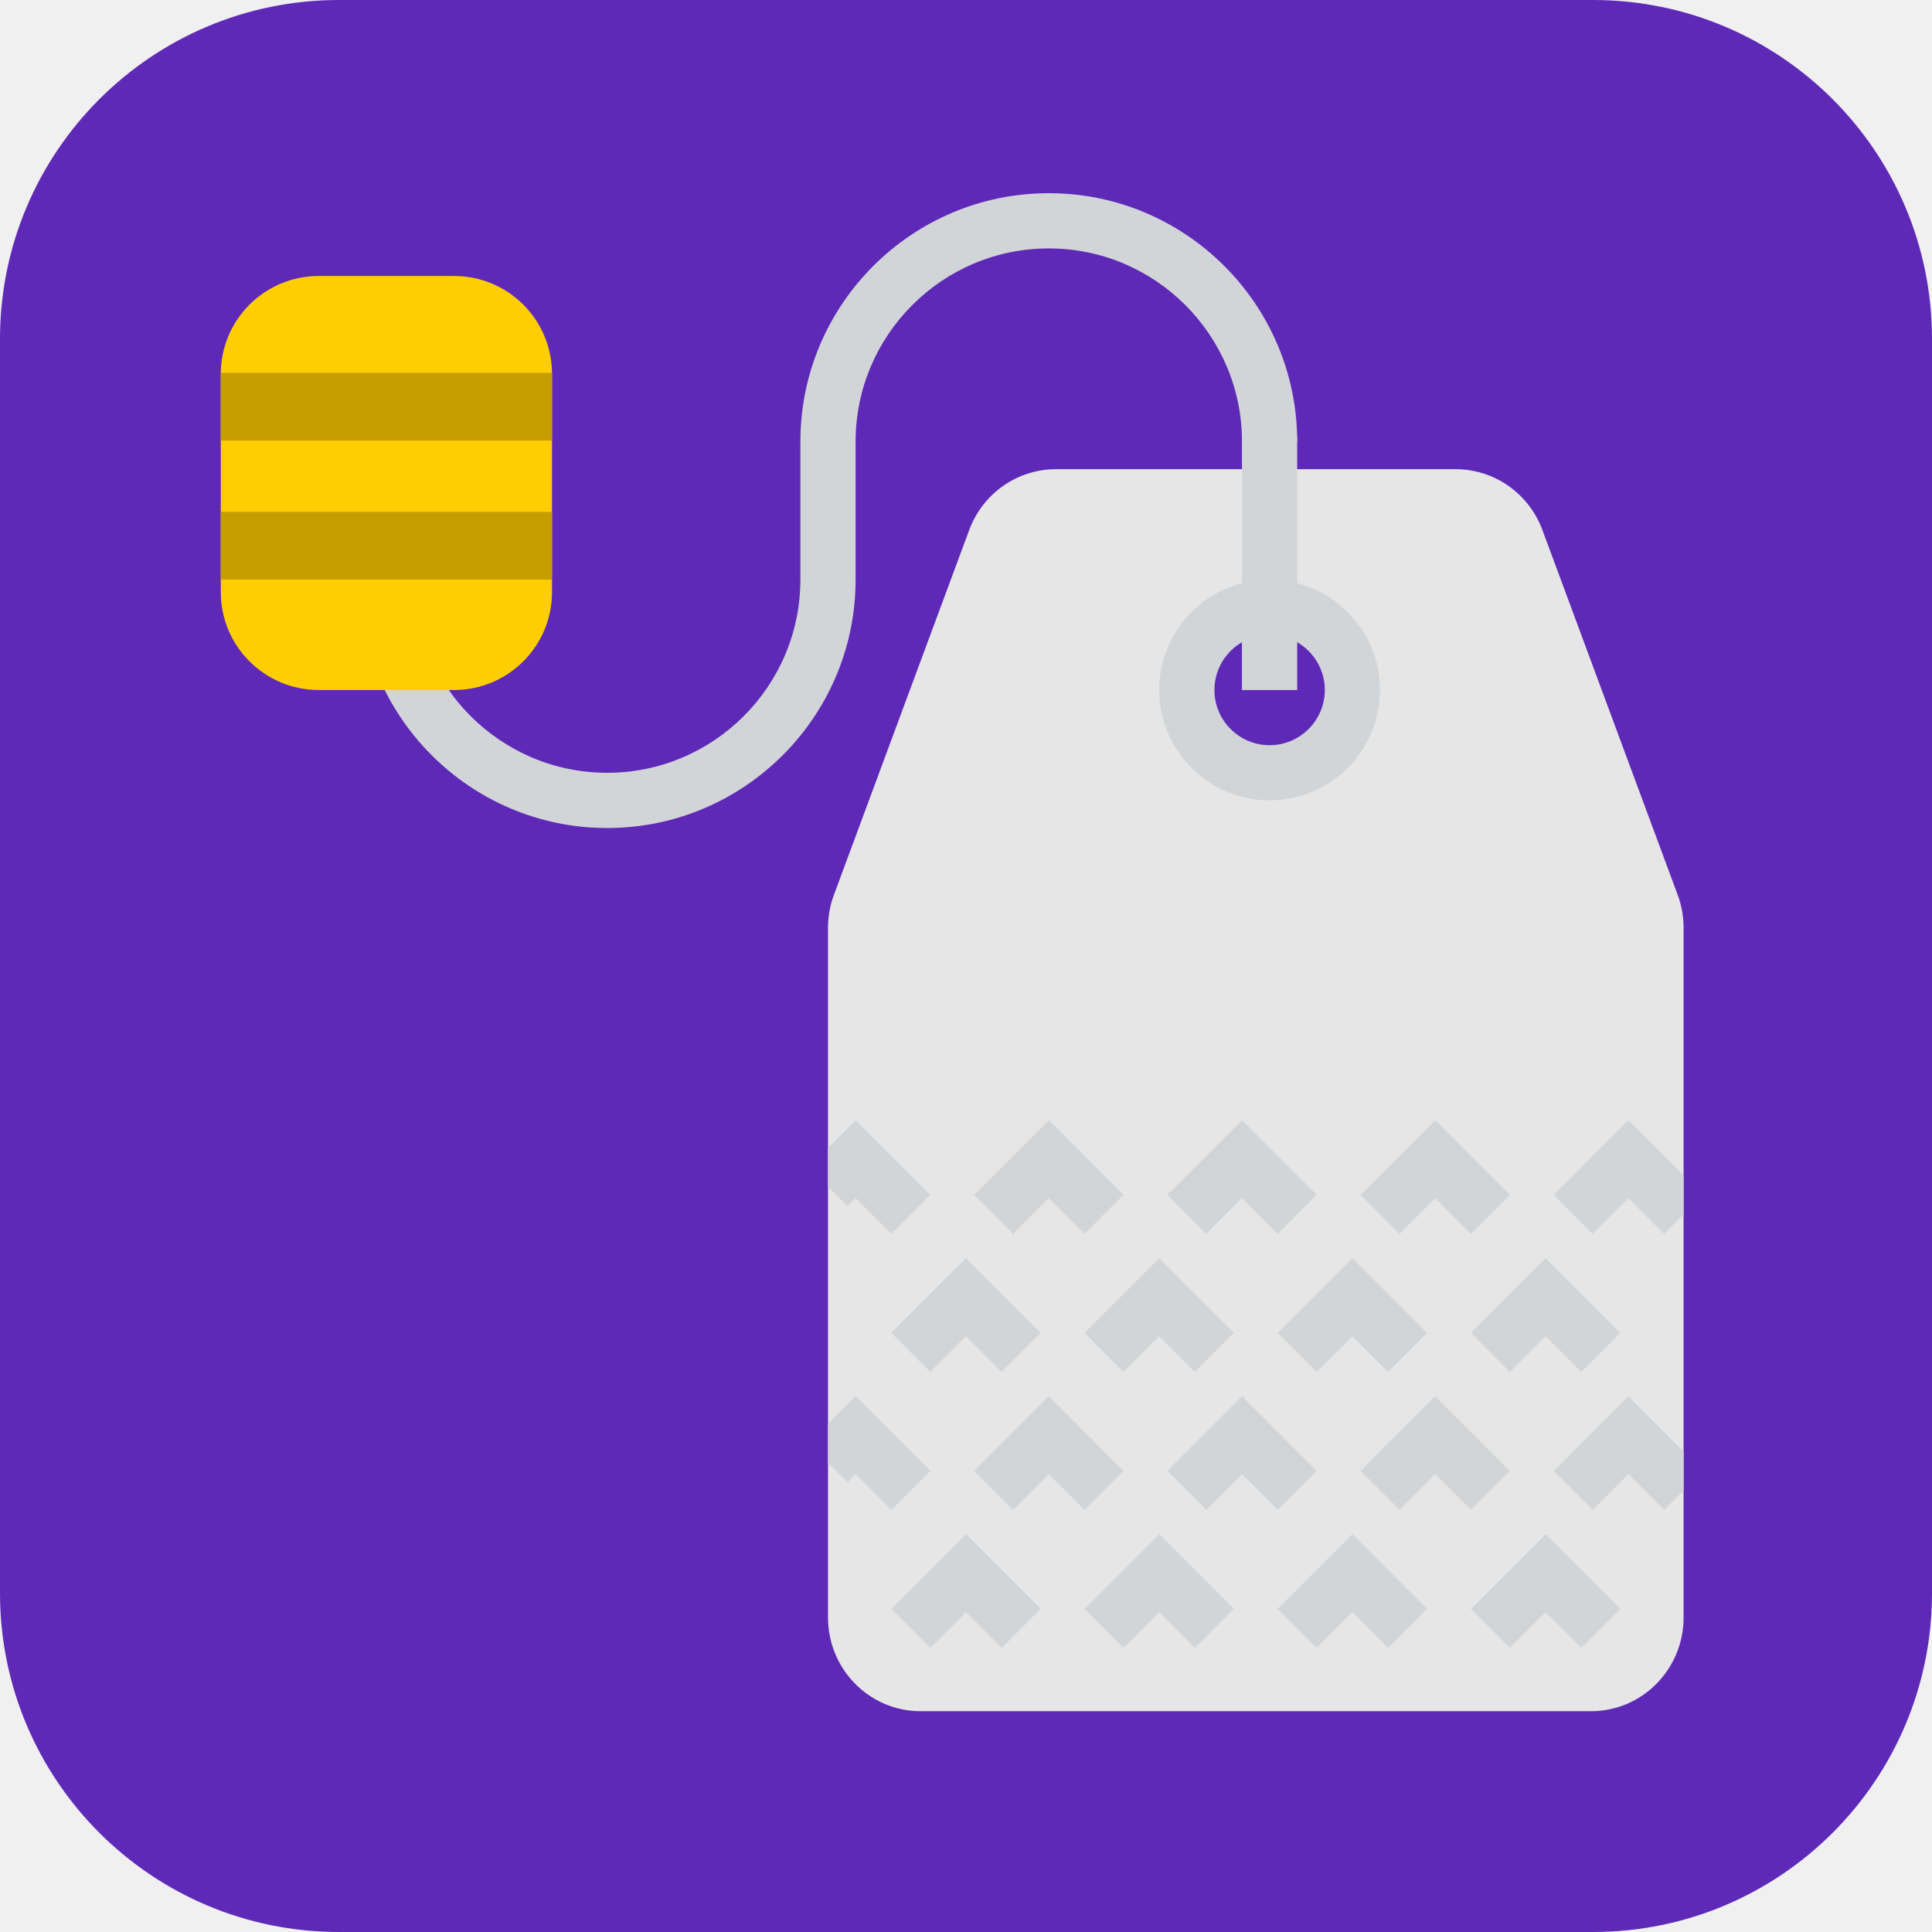
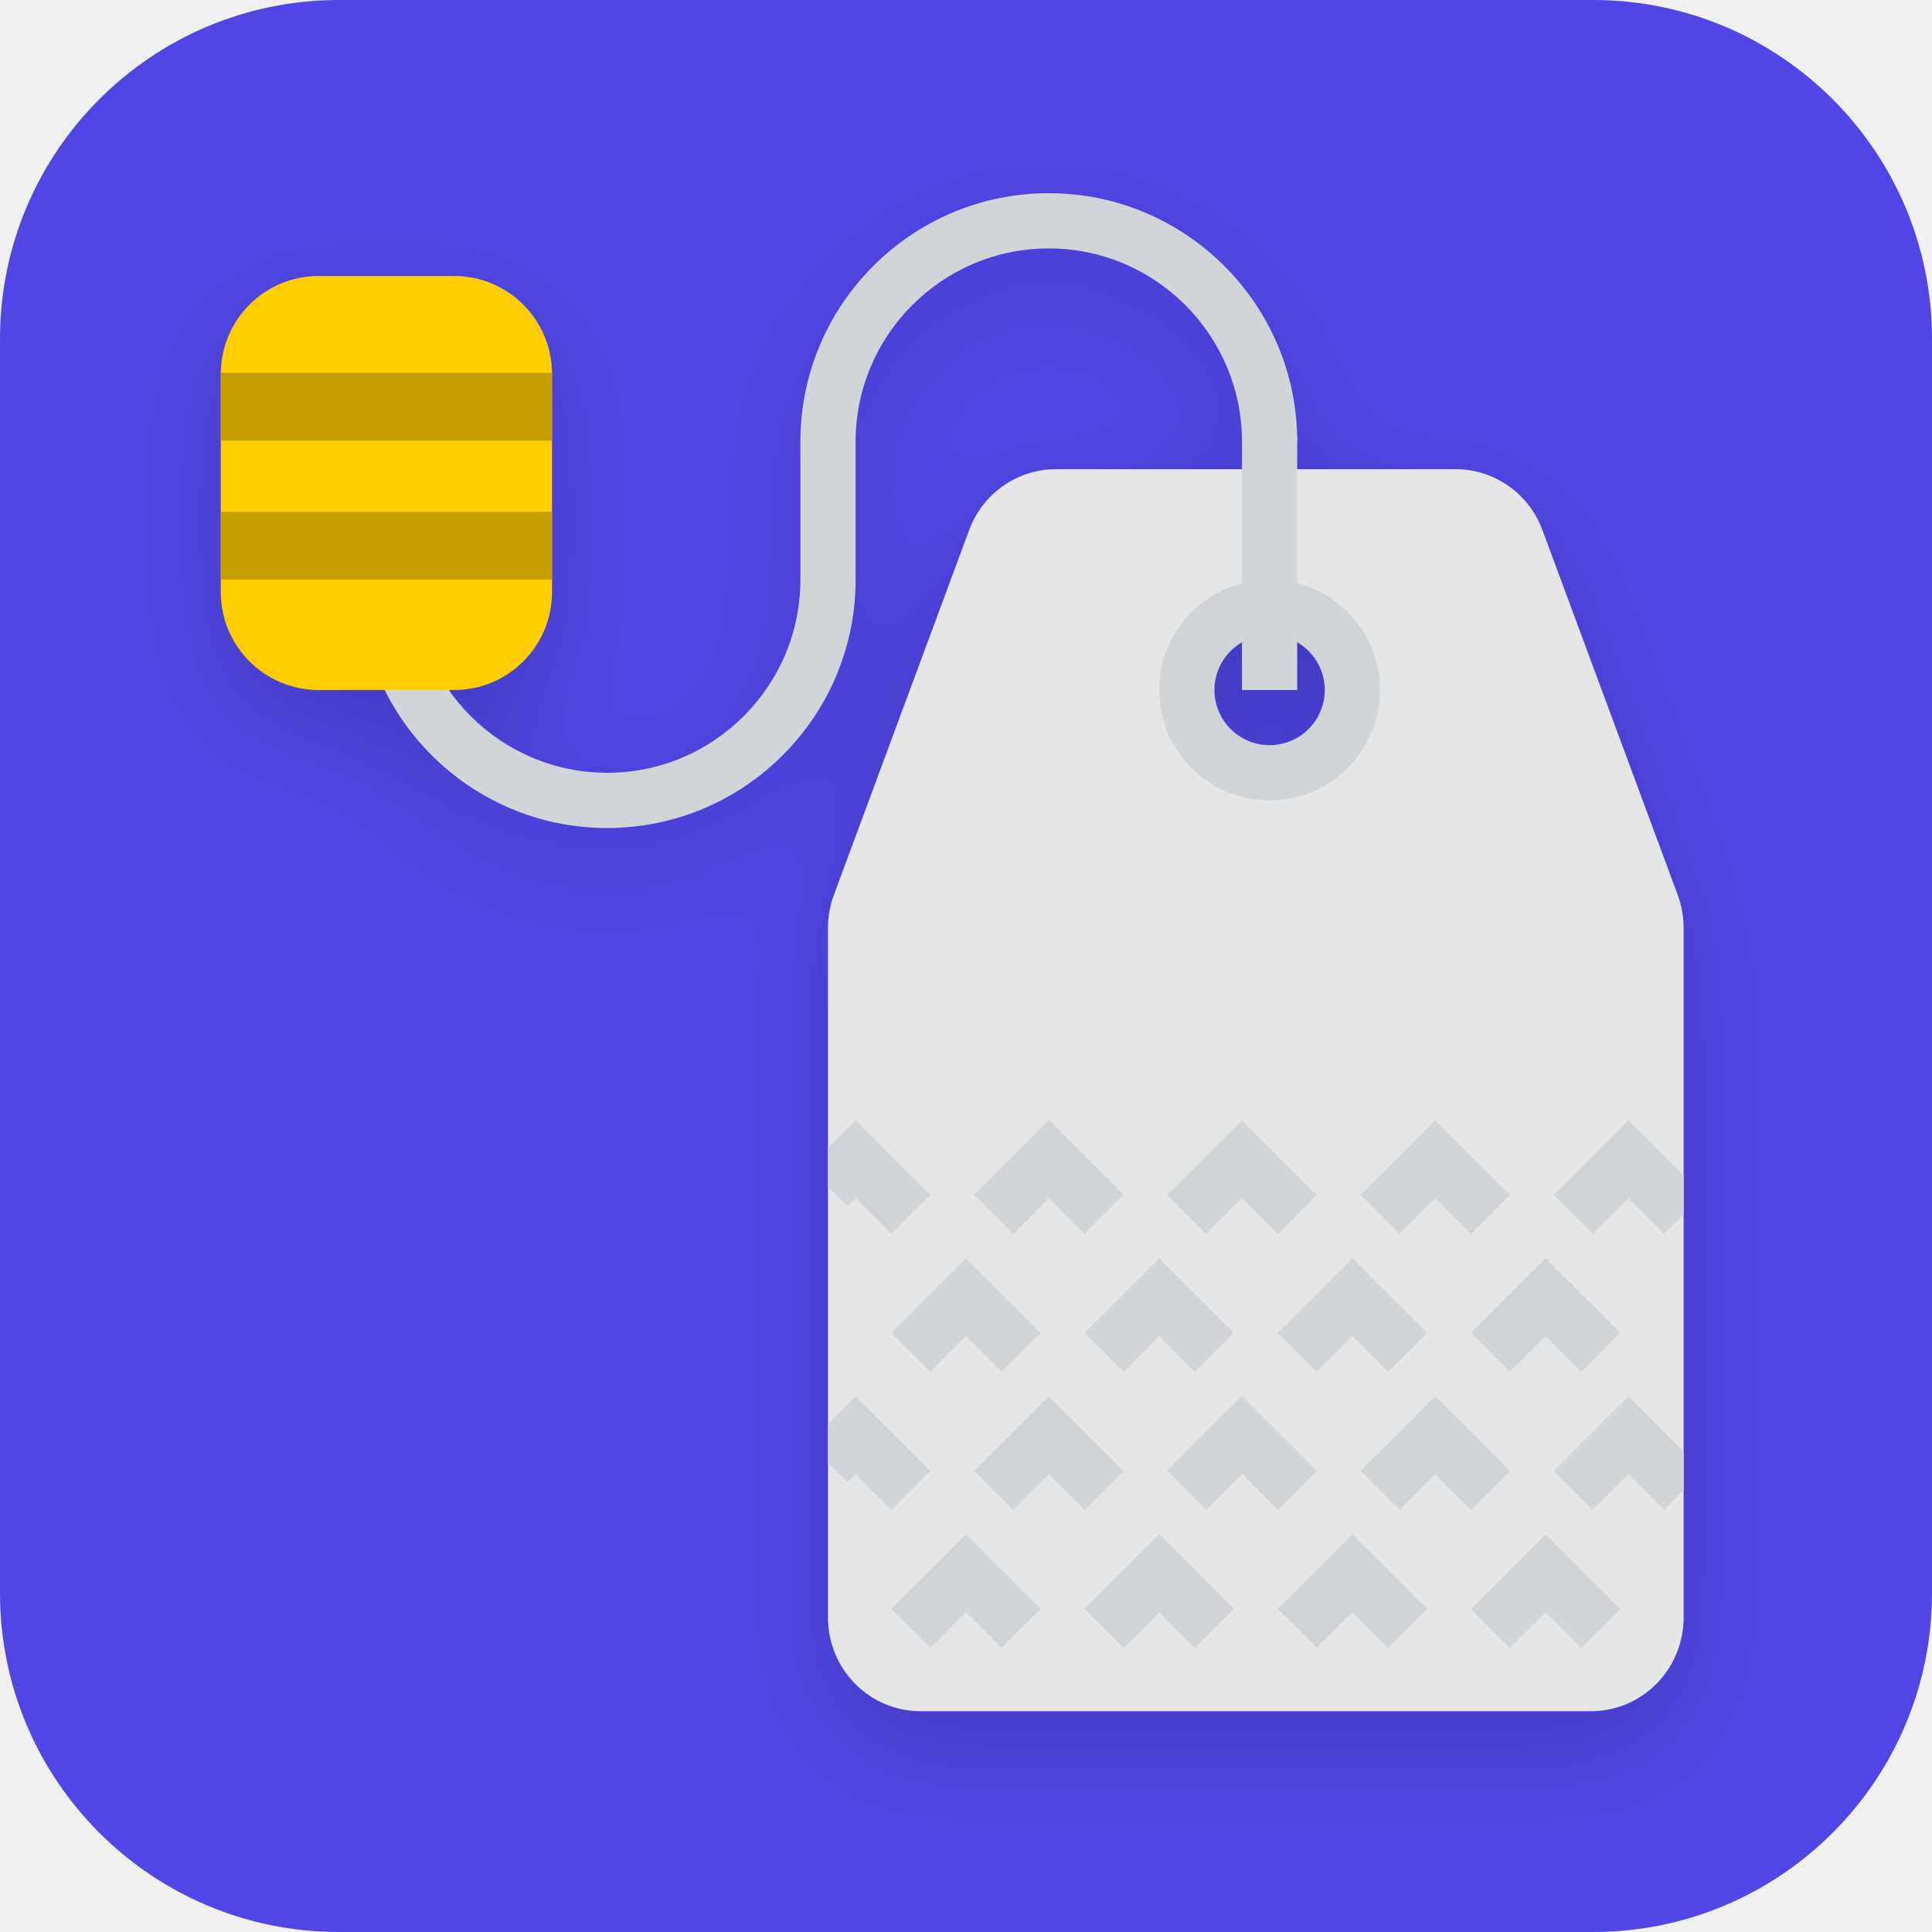
- <svg xmlns="http://www.w3.org/2000/svg" width="57" height="57" viewBox="0 0 57 57" fill="none">
-   <rect width="57" height="57" rx="10" fill="#5F29B8" />
-   <path d="M17.914 24.429C13.873 24.429 10.586 21.141 10.586 17.1H12.214C12.214 20.242 14.772 22.8 17.914 22.8C21.057 22.8 23.614 20.242 23.614 17.1V13.029C23.614 8.987 26.901 5.7 30.943 5.7C34.984 5.7 38.271 8.987 38.271 13.029H36.643C36.643 9.886 34.085 7.329 30.943 7.329C27.8 7.329 25.243 9.886 25.243 13.029V17.1C25.243 21.141 21.956 24.429 17.914 24.429Z" fill="#D2D5D7" />
-   <path d="M49.497 26.402L45.506 15.637C45.106 14.558 44.086 13.843 42.947 13.843H31.153C30.014 13.843 28.994 14.558 28.595 15.637L24.603 26.402C24.487 26.713 24.429 27.041 24.429 27.372V47.721C24.429 49.248 25.652 50.486 27.161 50.486H46.939C48.448 50.486 49.671 49.248 49.671 47.722V27.373C49.671 27.041 49.613 26.713 49.497 26.402ZM37.457 22.8C36.108 22.8 35.014 21.706 35.014 20.357C35.014 19.008 36.108 17.914 37.457 17.914C38.806 17.914 39.9 19.008 39.9 20.357C39.9 21.706 38.806 22.8 37.457 22.8Z" fill="#E6E6E6" />
-   <path d="M13.397 20.357H9.403C7.807 20.357 6.514 19.064 6.514 17.469V11.031C6.514 9.436 7.807 8.143 9.403 8.143H13.397C14.993 8.143 16.286 9.436 16.286 11.031V17.468C16.286 19.064 14.993 20.357 13.397 20.357Z" fill="#FFCE00" />
-   <path d="M37.457 23.614C35.661 23.614 34.2 22.154 34.2 20.357C34.2 18.561 35.661 17.1 37.457 17.1C39.254 17.1 40.714 18.561 40.714 20.357C40.714 22.154 39.254 23.614 37.457 23.614ZM37.457 18.729C36.559 18.729 35.829 19.459 35.829 20.357C35.829 21.255 36.559 21.986 37.457 21.986C38.355 21.986 39.086 21.255 39.086 20.357C39.086 19.459 38.355 18.729 37.457 18.729Z" fill="#D2D5D7" />
-   <path d="M38.271 12.876H36.642V20.358H38.271V12.876Z" fill="#D2D5D7" />
-   <path d="M29.553 48.619L28.5 47.566L27.447 48.619L26.296 47.467L28.5 45.263L30.704 47.467L29.553 48.619Z" fill="#D2D5D7" />
-   <path d="M35.253 48.619L34.2 47.566L33.147 48.619L31.996 47.467L34.2 45.263L36.404 47.467L35.253 48.619Z" fill="#D2D5D7" />
-   <path d="M40.953 48.619L39.9 47.566L38.847 48.619L37.696 47.467L39.9 45.263L42.104 47.467L40.953 48.619Z" fill="#D2D5D7" />
-   <path d="M46.653 48.619L45.6 47.566L44.547 48.619L43.396 47.467L45.6 45.263L47.804 47.467L46.653 48.619Z" fill="#D2D5D7" />
-   <path d="M29.553 40.476L28.5 39.423L27.447 40.476L26.296 39.324L28.5 37.12L30.704 39.324L29.553 40.476Z" fill="#D2D5D7" />
-   <path d="M35.253 40.476L34.2 39.423L33.147 40.476L31.996 39.324L34.2 37.12L36.404 39.324L35.253 40.476Z" fill="#D2D5D7" />
-   <path d="M40.953 40.476L39.9 39.423L38.847 40.476L37.696 39.324L39.9 37.12L42.104 39.324L40.953 40.476Z" fill="#D2D5D7" />
-   <path d="M46.653 40.476L45.6 39.423L44.547 40.476L43.396 39.324L45.6 37.12L47.804 39.324L46.653 40.476Z" fill="#D2D5D7" />
-   <path d="M31.996 44.547L30.943 43.494L29.89 44.547L28.739 43.396L30.943 41.191L33.147 43.396L31.996 44.547Z" fill="#D2D5D7" />
-   <path d="M37.696 44.547L36.643 43.494L35.59 44.547L34.439 43.396L36.643 41.191L38.847 43.396L37.696 44.547Z" fill="#D2D5D7" />
-   <path d="M43.396 44.547L42.343 43.494L41.29 44.547L40.139 43.396L42.343 41.191L44.547 43.396L43.396 44.547Z" fill="#D2D5D7" />
-   <path d="M31.996 36.404L30.943 35.351L29.89 36.404L28.739 35.253L30.943 33.049L33.147 35.253L31.996 36.404Z" fill="#D2D5D7" />
-   <path d="M37.696 36.404L36.643 35.351L35.59 36.404L34.439 35.253L36.643 33.049L38.847 35.253L37.696 36.404Z" fill="#D2D5D7" />
-   <path d="M43.396 36.404L42.343 35.351L41.29 36.404L40.139 35.253L42.343 33.049L44.547 35.253L43.396 36.404Z" fill="#D2D5D7" />
-   <path d="M49.671 35.829V34.677L48.043 33.049L45.839 35.253L46.99 36.404L48.043 35.351L49.096 36.404L49.671 35.829Z" fill="#D2D5D7" />
-   <path d="M49.671 43.971V42.82L48.043 41.191L45.839 43.396L46.99 44.547L48.043 43.494L49.096 44.547L49.671 43.971Z" fill="#D2D5D7" />
-   <path d="M25.243 33.049L24.429 33.863V35.014L25.004 35.59L25.243 35.351L26.296 36.404L27.447 35.253L25.243 33.049Z" fill="#D2D5D7" />
-   <path d="M25.243 41.191L24.429 42.006V43.157L25.004 43.733L25.243 43.494L26.296 44.547L27.447 43.396L25.243 41.191Z" fill="#D2D5D7" />
-   <rect x="6.514" y="11" width="9.771" height="2" fill="#C59F00" />
-   <rect x="6.514" y="15.1" width="9.771" height="2" fill="#C59F00" />
+ <svg xmlns="http://www.w3.org/2000/svg" width="512" height="512" viewBox="0 0 512 512" fill="none">
+   <g clip-path="url(#clip0_724_2)">
+     <rect width="512" height="512" rx="89.825" fill="#4F46E5" />
+     <g filter="url(#filter0_d_724_2)">
+       <path d="M160.914 219.429C124.613 219.429 95.086 189.901 95.086 153.6H109.714C109.714 181.826 132.688 204.8 160.914 204.8C189.14 204.8 212.114 181.826 212.114 153.6V117.029C212.114 80.728 241.642 51.2 277.943 51.2C314.244 51.2 343.771 80.728 343.771 117.029H329.143C329.143 88.803 306.169 65.829 277.943 65.829C249.717 65.829 226.743 88.803 226.743 117.029V153.6C226.743 189.901 197.215 219.429 160.914 219.429Z" fill="#D2D5D7" />
+       <path d="M444.606 237.158L408.752 140.456C405.16 130.765 396.003 124.343 385.77 124.343H279.83C269.597 124.343 260.44 130.765 256.848 140.456L220.994 237.158C219.955 239.945 219.429 242.893 219.429 245.87V428.654C219.429 442.368 230.422 453.486 243.975 453.486H421.625C435.178 453.486 446.171 442.368 446.171 428.661V245.877C446.171 242.893 445.645 239.945 444.606 237.158ZM336.457 204.8C324.337 204.8 314.514 194.977 314.514 182.857C314.514 170.737 324.337 160.914 336.457 160.914C348.577 160.914 358.4 170.737 358.4 182.857C358.4 194.977 348.577 204.8 336.457 204.8Z" fill="#E6E6E6" />
+       <path d="M120.342 182.857H84.458C70.129 182.857 58.514 171.242 58.514 156.913V99.087C58.514 84.758 70.129 73.143 84.458 73.143H120.335C134.671 73.143 146.286 84.758 146.286 99.087V156.906C146.286 171.242 134.671 182.857 120.342 182.857Z" fill="#FFCE00" />
+       <path d="M336.457 212.114C320.322 212.114 307.2 198.992 307.2 182.857C307.2 166.722 320.322 153.6 336.457 153.6C352.592 153.6 365.714 166.722 365.714 182.857C365.714 198.992 352.592 212.114 336.457 212.114ZM336.457 168.229C328.389 168.229 321.829 174.789 321.829 182.857C321.829 190.925 328.389 197.486 336.457 197.486C344.525 197.486 351.086 190.925 351.086 182.857C351.086 174.789 344.525 168.229 336.457 168.229Z" fill="#D2D5D7" />
+       <path d="M343.764 115.661H329.136V182.864H343.764V115.661Z" fill="#D2D5D7" />
+       <path d="M265.457 436.714L256 427.257L246.543 436.714L236.2 426.372L256 406.572L275.8 426.372L265.457 436.714Z" fill="#D2D5D7" />
+       <path d="M316.657 436.714L307.2 427.257L297.743 436.714L287.4 426.372L307.2 406.572L327 426.372L316.657 436.714Z" fill="#D2D5D7" />
+       <path d="M367.857 436.714L358.4 427.257L348.943 436.714L338.6 426.372L358.4 406.572L378.2 426.372L367.857 436.714Z" fill="#D2D5D7" />
+       <path d="M419.057 436.714L409.6 427.257L400.143 436.714L389.8 426.372L409.6 406.572L429.4 426.372L419.057 436.714Z" fill="#D2D5D7" />
+       <path d="M265.457 363.571L256 354.114L246.543 363.571L236.2 353.229L256 333.429L275.8 353.229L265.457 363.571Z" fill="#D2D5D7" />
+       <path d="M316.657 363.571L307.2 354.114L297.743 363.571L287.4 353.229L307.2 333.429L327 353.229L316.657 363.571Z" fill="#D2D5D7" />
+       <path d="M367.857 363.571L358.4 354.114L348.943 363.571L338.6 353.229L358.4 333.429L378.2 353.229L367.857 363.571Z" fill="#D2D5D7" />
+       <path d="M419.057 363.571L409.6 354.114L400.143 363.571L389.8 353.229L409.6 333.429L429.4 353.229L419.057 363.571Z" fill="#D2D5D7" />
+       <path d="M287.4 400.143L277.943 390.685L268.485 400.143L258.143 389.8L277.943 370L297.743 389.8L287.4 400.143Z" fill="#D2D5D7" />
+       <path d="M338.6 400.143L329.143 390.685L319.685 400.143L309.343 389.8L329.143 370L348.943 389.8L338.6 400.143Z" fill="#D2D5D7" />
+       <path d="M389.8 400.143L380.343 390.685L370.885 400.143L360.543 389.8L380.343 370L400.143 389.8L389.8 400.143Z" fill="#D2D5D7" />
+       <path d="M287.4 327L277.943 317.542L268.485 327L258.143 316.657L277.943 296.858L297.743 316.657L287.4 327Z" fill="#D2D5D7" />
+       <path d="M338.6 327L329.143 317.542L319.685 327L309.343 316.657L329.143 296.858L348.943 316.657L338.6 327Z" fill="#D2D5D7" />
+       <path d="M389.8 327L380.343 317.542L370.885 327L360.543 316.657L380.343 296.858L400.143 316.657L389.8 327Z" fill="#D2D5D7" />
+       <path d="M446.171 321.829V311.486L431.543 296.858L411.743 316.657L422.085 327L431.543 317.542L441 327L446.171 321.829Z" fill="#D2D5D7" />
+       <path d="M446.171 394.971V384.629L431.543 370L411.743 389.8L422.085 400.143L431.543 390.685L441 400.143L446.171 394.971Z" fill="#D2D5D7" />
+       <path d="M226.743 296.858L219.429 304.172V314.514L224.6 319.686L226.743 317.542L236.2 327L246.543 316.657L226.743 296.858Z" fill="#D2D5D7" />
+       <path d="M226.743 370L219.429 377.315V387.657L224.6 392.828L226.743 390.685L236.2 400.143L246.543 389.8L226.743 370Z" fill="#D2D5D7" />
+     </g>
+     <rect x="58.514" y="98.807" width="87.771" height="17.965" fill="#C59F00" />
+     <rect x="58.514" y="135.635" width="87.771" height="17.965" fill="#C59F00" />
+   </g>
+   <defs>
+     <filter id="filter0_d_724_2" x="28.514" y="31.2" width="447.657" height="462.286" filterUnits="userSpaceOnUse" color-interpolation-filters="sRGB">
+       <feFlood flood-opacity="0" result="BackgroundImageFix" />
+       <feColorMatrix in="SourceAlpha" type="matrix" values="0 0 0 0 0 0 0 0 0 0 0 0 0 0 0 0 0 0 127 0" result="hardAlpha" />
+       <feOffset dy="10" />
+       <feGaussianBlur stdDeviation="15" />
+       <feComposite in2="hardAlpha" operator="out" />
+       <feColorMatrix type="matrix" values="0 0 0 0 0 0 0 0 0 0 0 0 0 0 0 0 0 0 0.15 0" />
+       <feBlend mode="normal" in2="BackgroundImageFix" result="effect1_dropShadow_724_2" />
+       <feBlend mode="normal" in="SourceGraphic" in2="effect1_dropShadow_724_2" result="shape" />
+     </filter>
+     <clipPath id="clip0_724_2">
+       <rect width="512" height="512" fill="white" />
+     </clipPath>
+   </defs>
</svg>
